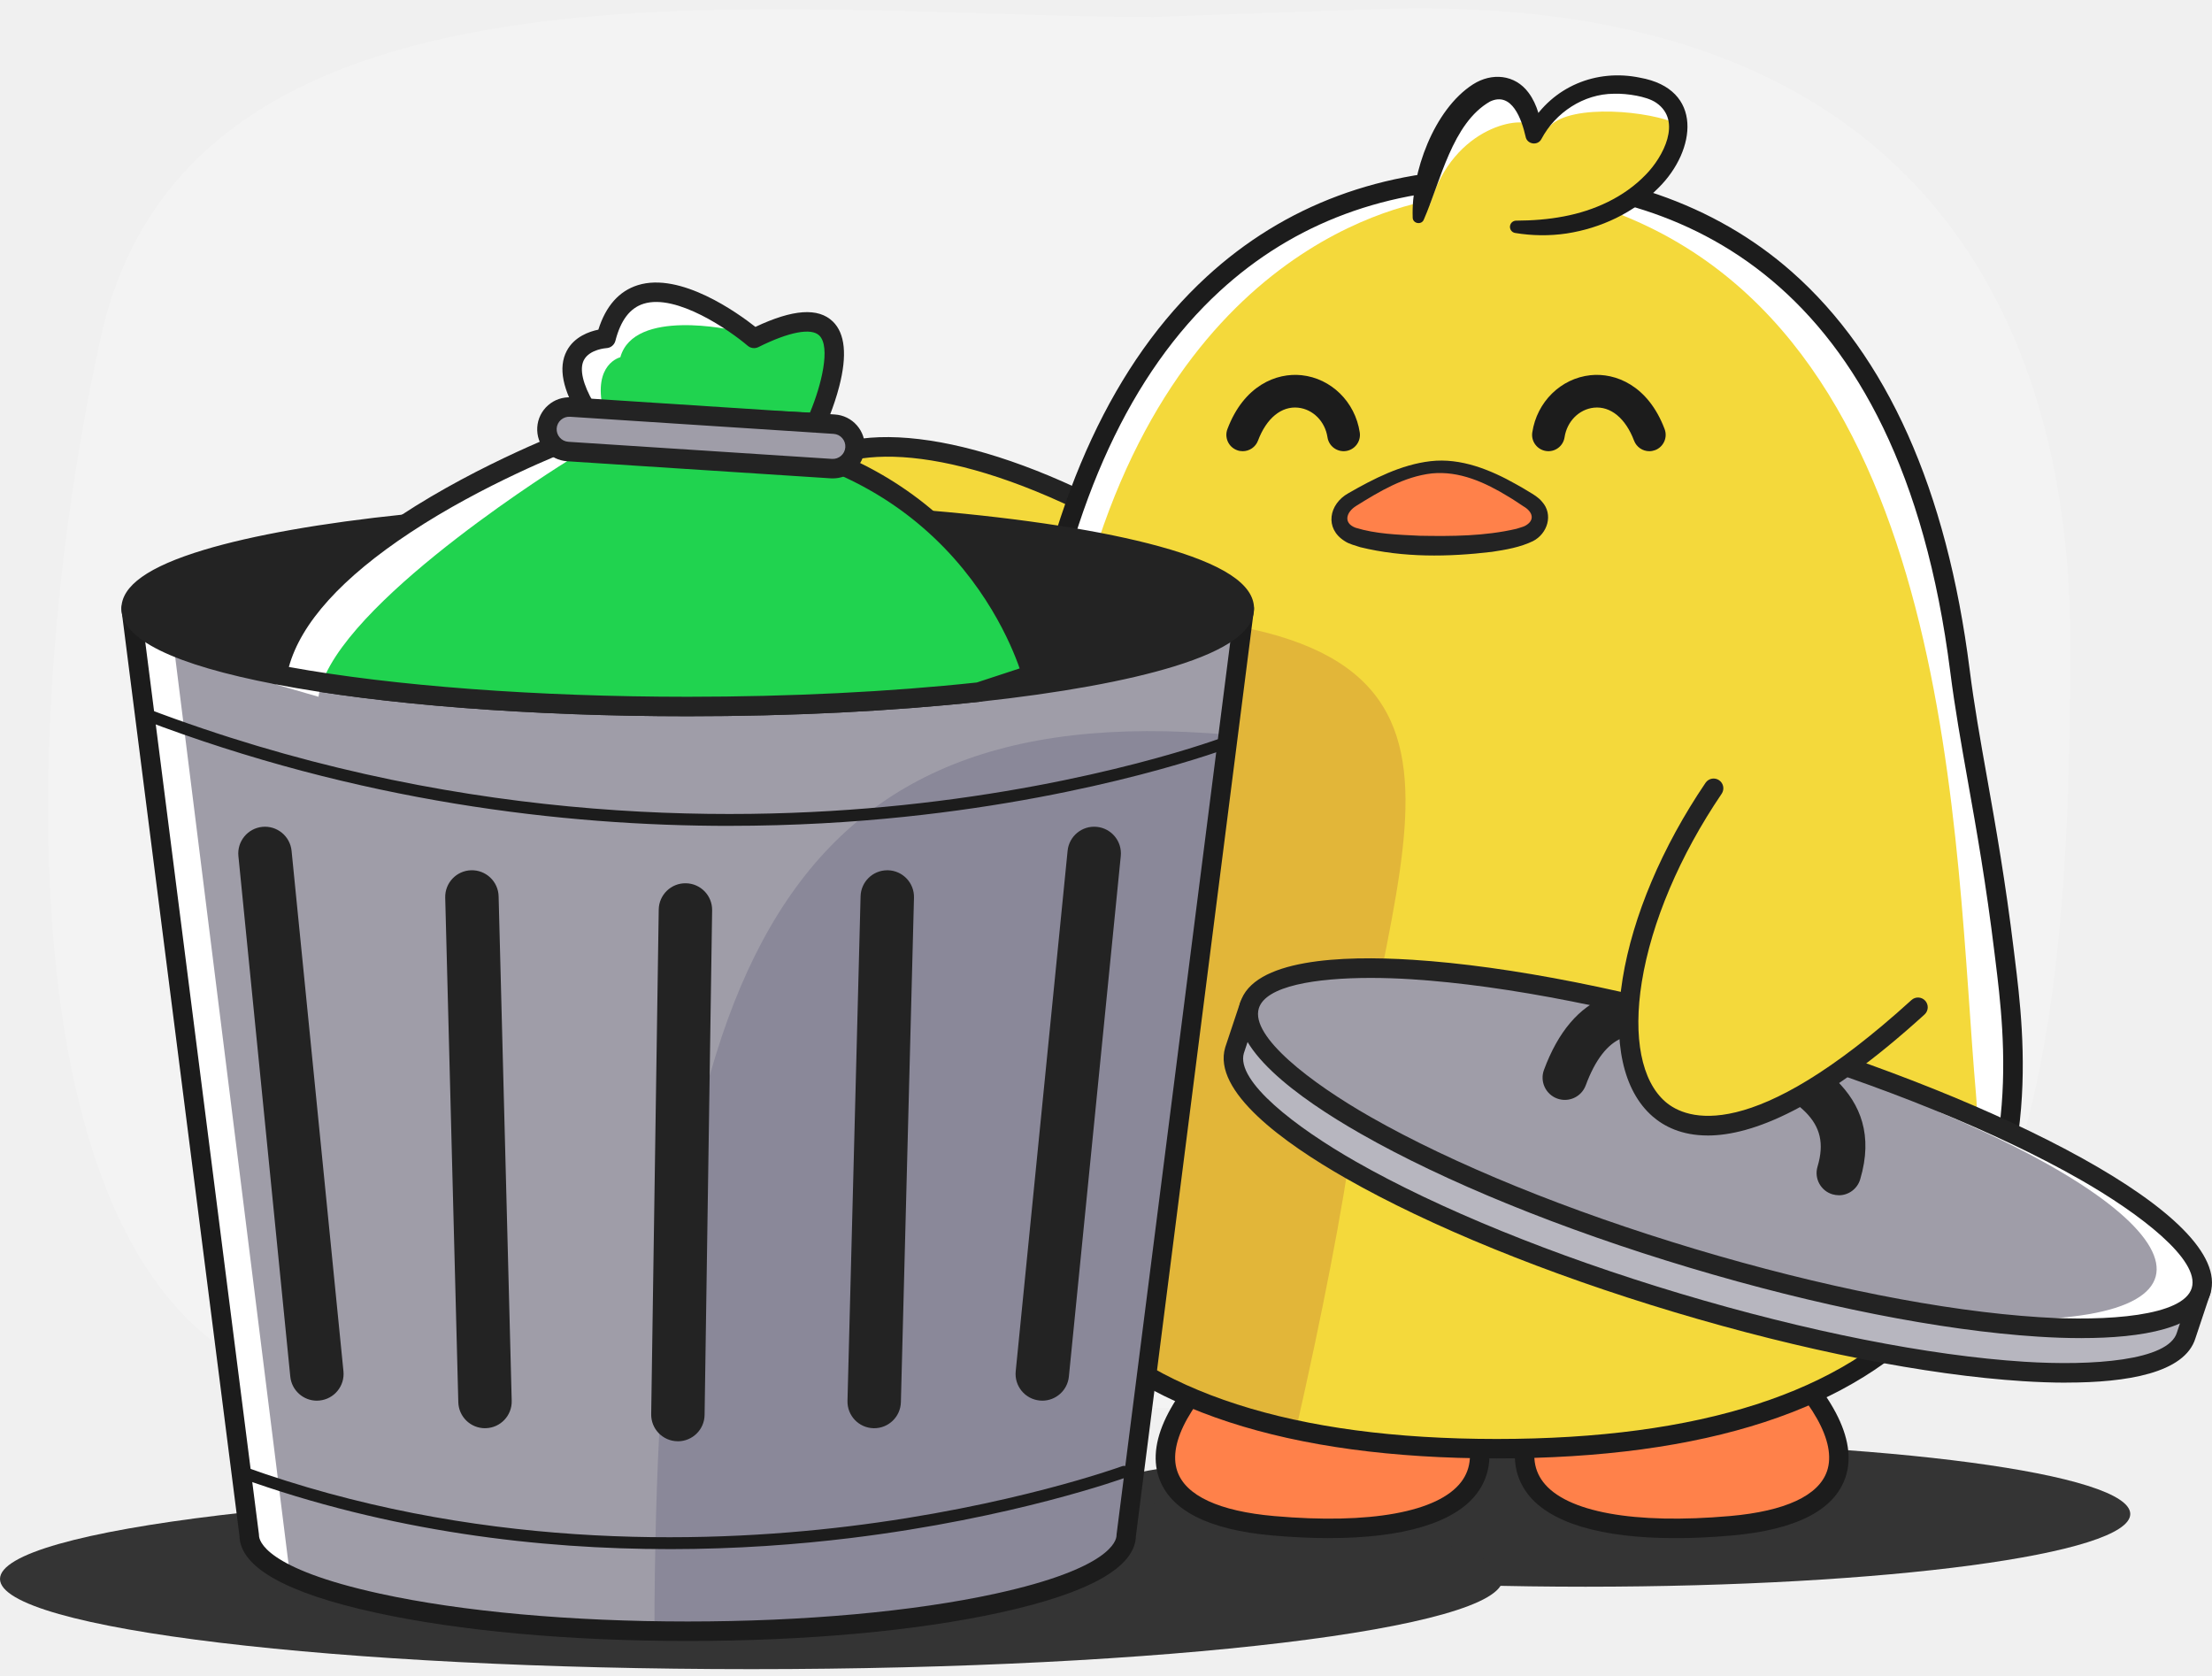
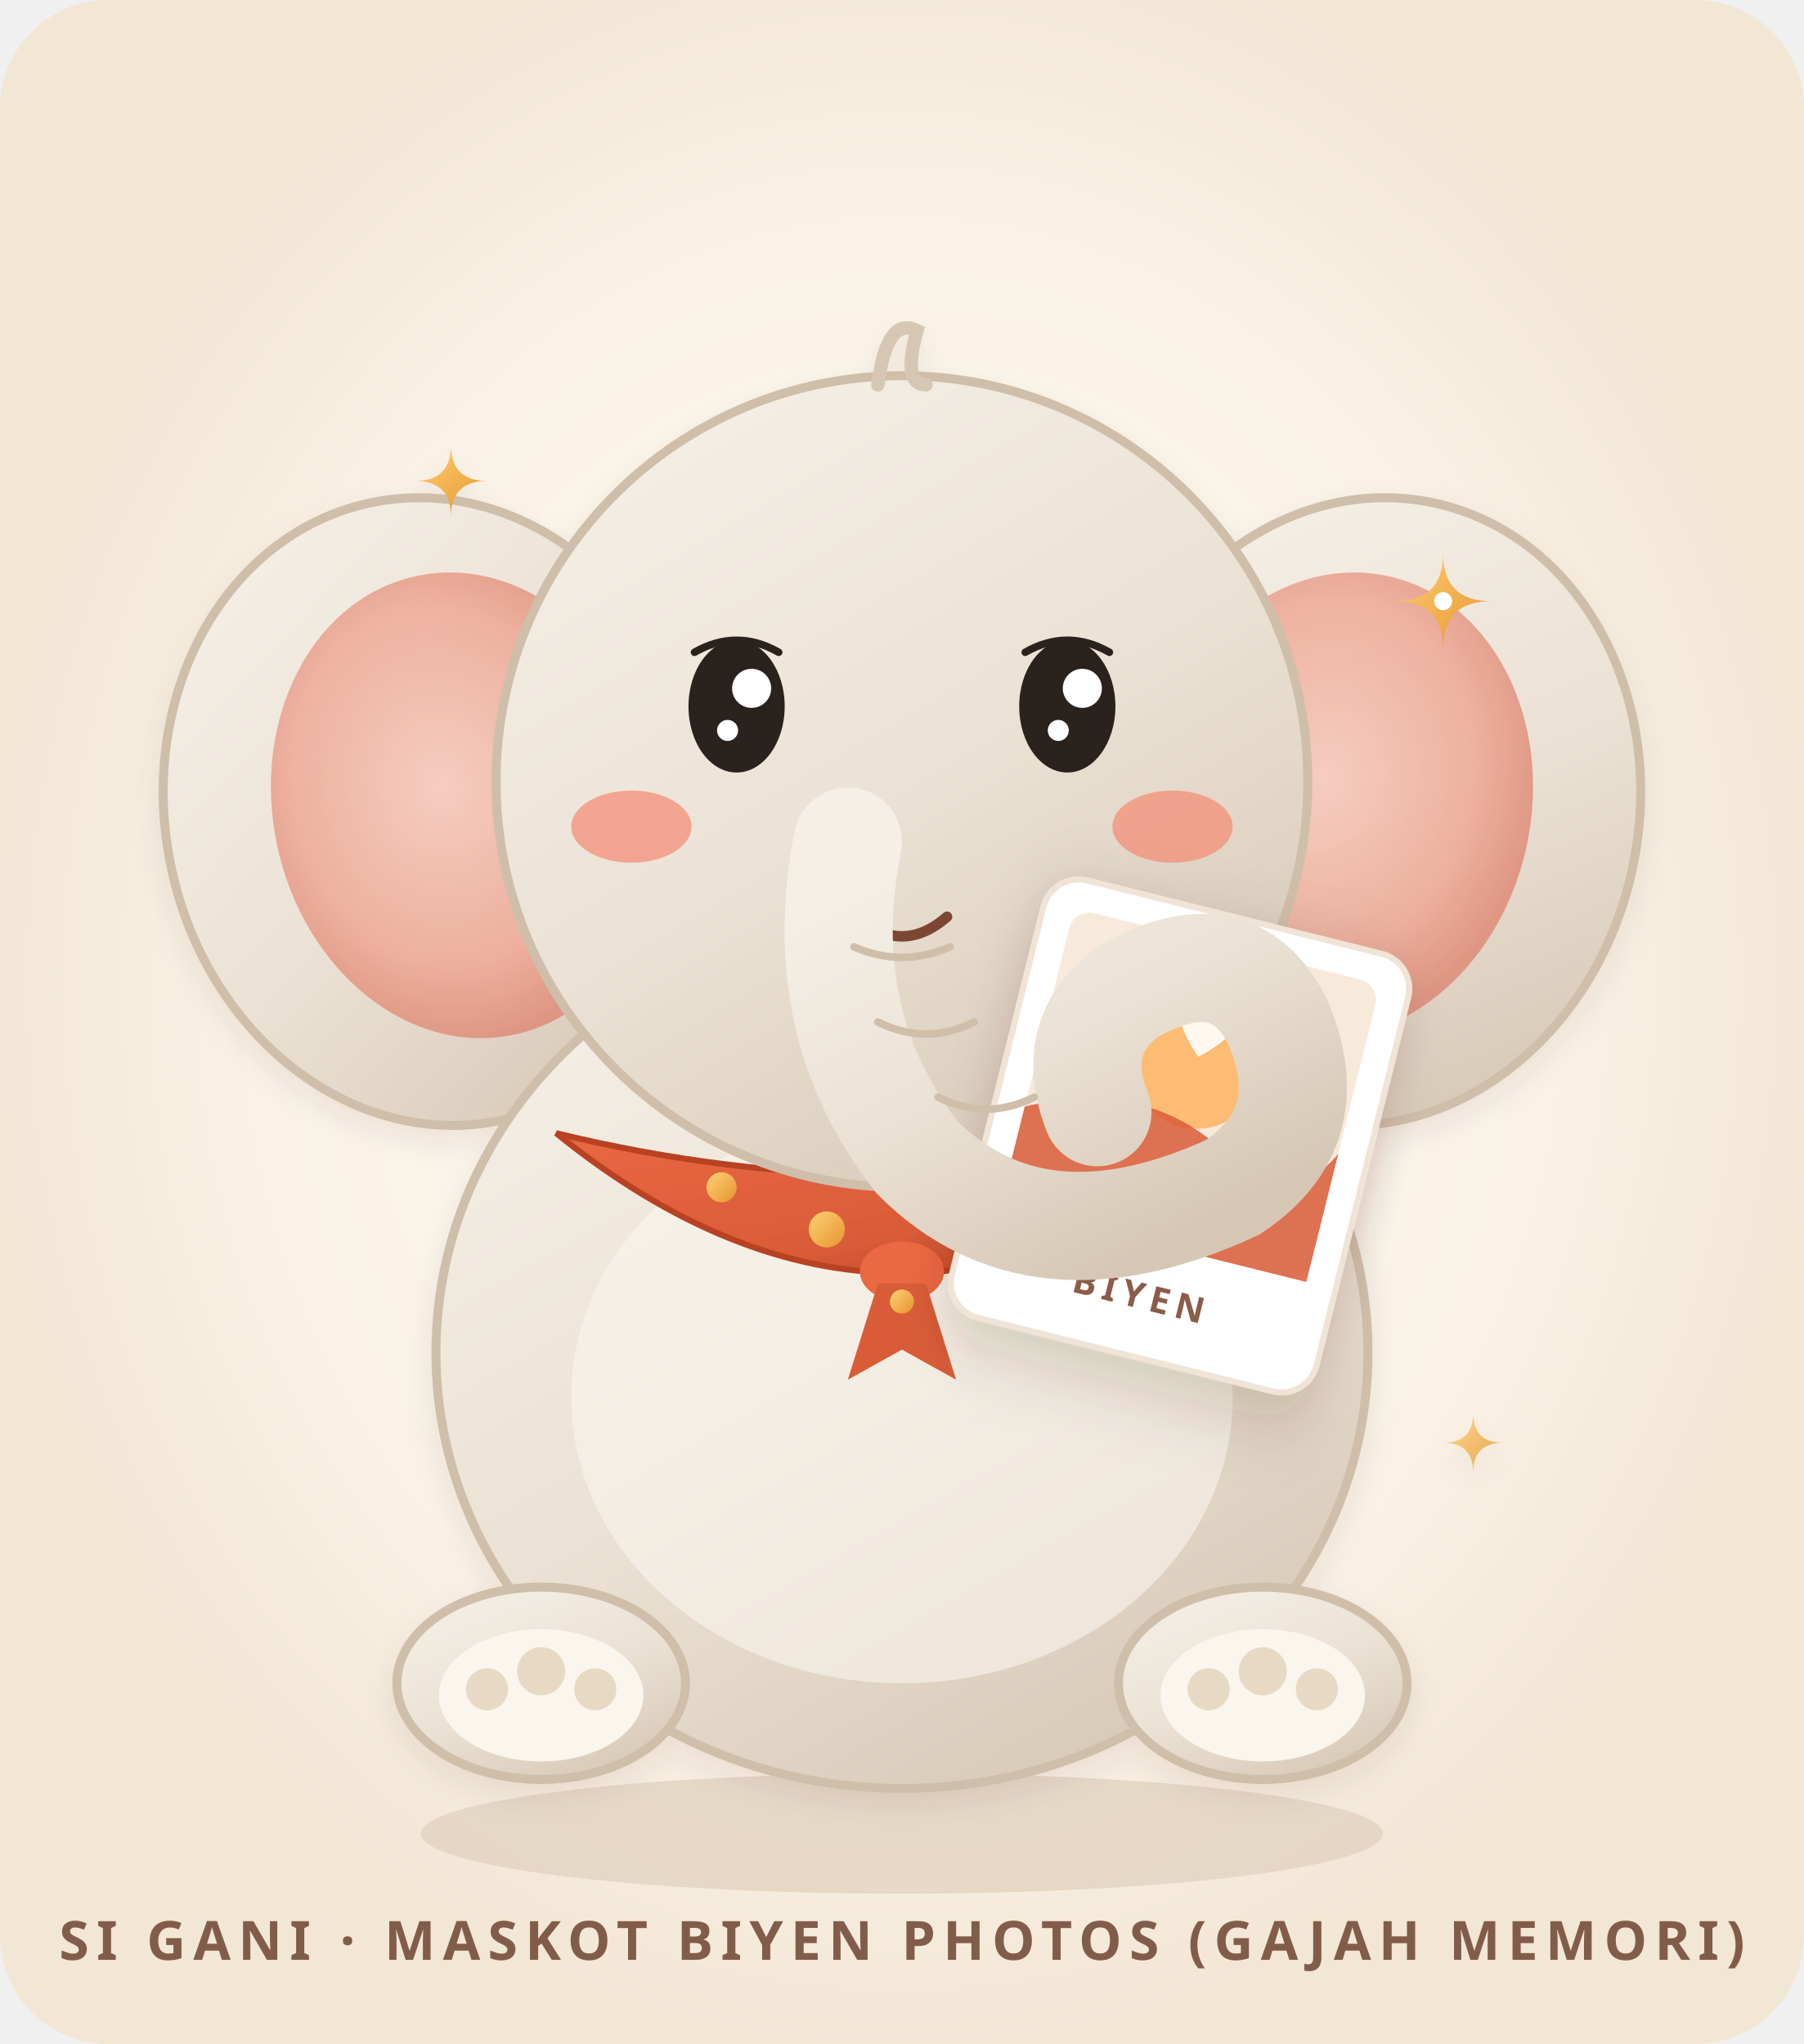
- <svg xmlns="http://www.w3.org/2000/svg" width="198" height="150" viewBox="0 0 198 150" fill="none">
-   <path opacity="0.2" d="M103.208 1.519C70.059 1.519 17.083 -6.285 9.022 30.196C0.958 66.68 0.325 122.498 30.894 124.356C61.463 126.213 136.678 126.856 160.318 124.356C183.957 121.855 185.312 83.246 185.312 57.388C185.312 31.53 174.179 -0.973 123.125 0.817C107.034 1.383 103.21 1.519 103.21 1.519H103.208Z" fill="white" />
-   <path d="M141.928 142.014C168.856 142.014 190.684 139.1 190.684 135.504C190.684 131.909 168.856 128.995 141.928 128.995C115.001 128.995 93.172 131.909 93.172 135.504C93.172 139.1 115.001 142.014 141.928 142.014Z" fill="#343434" />
-   <path d="M67.254 149.392C104.397 149.392 134.508 145.779 134.508 141.321C134.508 136.864 104.397 133.251 67.254 133.251C30.11 133.251 0 136.864 0 141.321C0 145.779 30.11 149.392 67.254 149.392Z" fill="#343434" />
-   <path d="M111.039 120.086C101.394 128.801 101.925 135.497 113.988 136.559C126.051 137.622 134.713 135.151 131.923 127.605C129.159 120.086 111.039 120.086 111.039 120.086Z" fill="#FF814A" />
-   <path d="M118.989 137.665C117.408 137.665 115.71 137.585 113.909 137.428C108.141 136.921 104.71 135.165 103.722 132.21C102.595 128.852 104.923 124.436 110.452 119.438C110.612 119.294 110.822 119.212 111.037 119.212C111.802 119.212 129.801 119.305 132.739 127.303C133.675 129.829 133.483 131.982 132.173 133.698C130.186 136.299 125.584 137.662 118.989 137.662V137.665ZM111.369 120.963C106.642 125.299 104.514 129.088 105.375 131.657C106.113 133.86 109.118 135.258 114.063 135.691C122.635 136.445 128.733 135.335 130.789 132.643C131.727 131.416 131.828 129.869 131.105 127.908C128.778 121.574 113.803 121.011 111.372 120.963H111.369Z" fill="#1C1C1C" />
-   <path d="M157.878 120.086C167.523 128.801 166.992 135.497 154.929 136.559C142.866 137.622 134.204 135.151 136.994 127.605C139.757 120.086 157.878 120.086 157.878 120.086Z" fill="#FF814A" />
-   <path d="M149.927 137.665C143.332 137.665 138.73 136.302 136.743 133.701C135.433 131.984 135.241 129.832 136.177 127.303C139.115 119.305 157.114 119.215 157.879 119.215C158.094 119.215 158.304 119.295 158.464 119.441C163.993 124.436 166.321 128.852 165.194 132.213C164.203 135.168 160.775 136.921 155.007 137.431C153.205 137.591 151.508 137.668 149.927 137.668V137.665ZM157.547 120.963C155.116 121.011 140.141 121.574 137.813 127.906C137.088 129.867 137.192 131.416 138.13 132.641C140.186 135.332 146.281 136.446 154.855 135.688C159.8 135.253 162.803 133.858 163.544 131.655C164.405 129.088 162.277 125.297 157.55 120.961L157.547 120.963Z" fill="#1C1C1C" />
-   <path d="M100.616 46.805C80.29 35.603 65.318 38.709 71.74 52.832L100.616 46.805Z" fill="#F4D93B" />
-   <path d="M71.743 53.703C71.411 53.703 71.095 53.514 70.948 53.193C68.023 46.763 69.66 43.33 71.546 41.584C76.398 37.091 87.975 38.842 101.039 46.043C101.462 46.274 101.616 46.805 101.382 47.228C101.148 47.65 100.619 47.802 100.197 47.571C86.102 39.801 76.247 39.61 72.731 42.865C70.077 45.323 71.161 49.446 72.537 52.473C72.737 52.911 72.543 53.429 72.104 53.629C71.987 53.682 71.865 53.708 71.743 53.708V53.703Z" fill="#232323" />
-   <path d="M174.283 115.362C168.265 123.375 156.484 129.659 133.976 129.659C131.848 129.659 129.815 129.604 127.876 129.495C123.46 129.247 119.517 128.729 116.001 127.985C101.956 125.015 94.7 118.444 91.084 111.161C86.291 101.506 87.893 90.601 88.552 85.186C89.615 76.455 90.725 70.288 91.746 64.475C92.006 62.981 92.261 61.515 92.508 60.032C93.13 56.304 93.903 52.864 94.812 49.688C101.154 27.492 114.091 18.349 127.926 16.393C129.93 16.109 131.952 15.976 133.976 15.976C138.254 15.976 142.59 16.502 146.775 17.77C160.206 21.837 172.086 33.547 175.444 60.032C176.372 67.339 178.069 74.215 179.403 85.186C180.161 91.406 182.161 104.867 174.283 115.362Z" fill="#F4D93B" />
-   <path d="M129.171 17.769C129.171 17.769 107.25 19.526 97.889 49.717L95.294 51.195L94.805 49.688C101.147 27.491 114.084 18.349 127.919 16.393L129.171 17.769Z" fill="white" />
-   <path d="M174.284 115.362C175.424 110.515 177.432 104.298 176.872 97.908C174.932 75.855 175.277 30.154 144.047 18.819L146.776 17.77C160.207 21.837 172.086 33.547 175.445 60.032C176.372 67.339 178.07 74.215 179.404 85.186C180.161 91.406 182.162 104.867 174.284 115.362Z" fill="white" />
-   <path d="M121.074 101.628C120.253 107.898 118.297 117.926 116.001 127.986C101.956 125.015 94.7 118.444 91.084 111.161C86.291 101.506 87.893 90.601 88.552 85.186C89.615 76.455 90.725 70.288 91.746 64.475L94.368 54.973C137.813 54.333 124.794 73.198 121.074 101.628Z" fill="#E2B639" />
-   <path d="M133.974 130.53C115.279 130.53 101.954 126.178 94.366 117.596C84.976 106.973 86.745 92.649 87.596 85.768L87.681 85.079C88.685 76.822 89.713 70.973 90.707 65.317C91.034 63.454 91.342 61.695 91.645 59.888C94.267 44.156 99.767 32.343 107.996 24.778C114.979 18.356 123.72 15.102 133.974 15.102C144.227 15.102 153.445 18.205 160.382 24.321C168.906 31.838 174.265 43.816 176.306 59.923C176.707 63.095 177.267 66.252 177.863 69.594C178.636 73.949 179.513 78.883 180.264 85.079L180.349 85.768C181.2 92.652 182.972 106.973 173.579 117.596C165.994 126.178 152.666 130.53 133.971 130.53H133.974ZM133.974 16.847C124.172 16.847 115.829 19.948 109.176 26.064C101.242 33.361 95.923 44.836 93.364 60.178C93.061 61.993 92.753 63.754 92.423 65.62C91.432 71.252 90.409 77.079 89.41 85.292L89.325 85.986C88.507 92.615 86.801 106.41 95.67 116.446C102.911 124.637 115.797 128.79 133.971 128.79C152.145 128.79 165.032 124.637 172.272 116.446C181.141 106.41 179.438 92.615 178.617 85.986L178.532 85.295C177.785 79.144 176.914 74.234 176.143 69.903C175.546 66.539 174.982 63.361 174.573 60.146C170.035 24.361 149.988 16.85 133.971 16.85L133.974 16.847Z" fill="#1C1C1C" />
-   <path d="M135.676 20.304L126.961 19.563C127.338 17.414 127.864 15.556 128.483 13.994C131.411 6.592 136.401 5.829 137.307 12.121C137.307 12.121 140.036 6.161 147.21 7.88C149.187 8.356 150.143 9.602 150.228 11.132C150.454 15.131 144.726 21.078 135.676 20.304Z" fill="#F4D93B" />
-   <path d="M150.229 11.132C147.761 9.918 140.659 9.259 138.754 11.271C136.508 13.641 137.282 12.086 136.928 11.244C136.575 10.399 130.108 11.024 127.969 18.391L128.484 13.994C131.412 6.592 136.402 5.829 137.308 12.121C137.308 12.121 140.037 6.161 147.211 7.88C149.188 8.356 150.144 9.602 150.229 11.132Z" fill="white" />
-   <path d="M126.453 19.475C126.299 15.466 128.345 9.798 131.853 7.548C133.524 6.482 135.604 6.65 136.824 8.297C137.621 9.362 137.95 10.768 138.043 12.011L136.619 11.807C136.725 11.581 136.816 11.422 136.922 11.241C138.968 7.76 142.871 6.137 146.796 6.953C152.516 7.973 151.823 13.452 148.488 16.778C146.277 19.029 143.31 20.424 140.225 20.897C138.692 21.125 137.129 21.101 135.623 20.851C135.32 20.801 135.115 20.517 135.166 20.214C135.211 19.943 135.445 19.751 135.71 19.749C137.156 19.743 138.58 19.637 139.967 19.371C142.704 18.859 145.371 17.652 147.308 15.641C148.873 14.055 150.592 10.819 148.26 9.203C147.771 8.866 147.075 8.68 146.487 8.565C145.812 8.438 145.13 8.371 144.457 8.39C141.747 8.406 139.242 10.066 137.982 12.429C137.663 13.077 136.678 12.925 136.558 12.224C136.21 10.694 135.341 8.161 133.375 9.086C129.985 11.023 128.956 16.215 127.45 19.648C127.253 20.161 126.461 20.025 126.451 19.472L126.453 19.475Z" fill="#1C1C1C" />
-   <path d="M121.04 44.714C127.356 40.891 130.499 40.652 136.932 44.863C138.415 45.841 137.939 47.323 136.634 47.857C133.52 49.104 124.715 49.191 121.216 48.006C119.614 47.443 119.319 45.782 121.038 44.714H121.04Z" fill="#FF814A" />
-   <path d="M120.694 44.145C122.944 42.852 125.41 41.581 128.054 41.276C130.761 40.962 133.434 42.054 135.708 43.34C136.096 43.545 136.466 43.776 136.838 43.999C137.263 44.255 137.698 44.499 138.031 44.905C139.064 46.048 138.522 47.764 137.22 48.431C136.078 48.984 134.784 49.205 133.546 49.391C129.626 49.858 125.622 49.917 121.764 48.976C121.345 48.835 120.744 48.692 120.367 48.429C118.541 47.294 118.956 45.11 120.694 44.145ZM121.39 45.283C120.51 45.827 120.205 46.805 121.334 47.233C123.162 47.796 125.115 47.857 127.068 47.95C129.967 48.004 132.908 47.99 135.738 47.329C135.868 47.281 136.378 47.145 136.495 47.074C137.446 46.571 137.202 45.798 136.365 45.317C135.929 45.033 135.491 44.725 135.044 44.464C132.937 43.173 130.636 42.129 128.16 42.371C125.67 42.658 123.502 43.968 121.387 45.283H121.39Z" fill="#232323" />
-   <path d="M111.373 54.465L109.935 65.758L100.806 137.407C100.806 142.152 83.232 146 61.553 146C60.552 146 59.561 145.992 58.578 145.976C44.097 145.737 31.811 143.781 25.96 141.036C23.611 139.934 22.301 138.703 22.301 137.407L11.734 54.465H111.373Z" fill="#9F9DA8" />
-   <path d="M109.936 65.758L100.806 137.408C100.806 142.153 83.233 146 61.554 146C60.552 146 59.561 145.992 58.578 145.976C58.703 88.425 69.017 62.179 109.936 65.758Z" fill="#8A8899" />
-   <path d="M25.96 141.036C23.611 139.934 22.301 138.703 22.301 137.407L11.734 54.465H12.577L15.513 57.455L25.96 141.036Z" fill="white" />
-   <path d="M61.56 146.871C51.014 146.871 41.09 145.97 33.618 144.334C25.591 142.577 21.494 140.266 21.436 137.468L10.874 54.574C10.842 54.324 10.919 54.075 11.084 53.889C11.249 53.703 11.488 53.594 11.738 53.594H111.376C111.626 53.594 111.865 53.703 112.03 53.889C112.194 54.075 112.271 54.327 112.24 54.574L101.678 137.468C101.619 140.268 97.522 142.577 89.496 144.334C82.021 145.97 72.1 146.871 61.554 146.871H61.56ZM12.732 55.337L23.174 137.298C23.179 137.335 23.182 137.372 23.182 137.407C23.182 137.885 23.702 140.377 33.993 142.63C41.348 144.241 51.139 145.125 61.562 145.125C71.986 145.125 81.777 144.238 89.131 142.63C99.422 140.377 99.943 137.885 99.943 137.407C99.943 137.37 99.943 137.332 99.951 137.298L110.393 55.337H12.734H12.732Z" fill="#1C1C1C" />
-   <path d="M111.373 54.465C111.373 57.627 101.868 60.399 87.614 61.94C80.033 62.761 71.108 63.234 61.553 63.234C47.017 63.234 33.936 62.139 24.828 60.391C16.698 58.828 11.734 56.751 11.734 54.465C11.734 51.245 21.592 48.431 36.283 46.906C43.69 46.138 52.328 45.697 61.553 45.697C69.301 45.697 76.637 46.008 83.176 46.563C99.86 47.98 111.373 50.985 111.373 54.465Z" fill="#232323" />
-   <path d="M61.558 64.106C47.579 64.106 34.132 63.064 24.668 61.247C15.509 59.488 10.867 57.205 10.867 54.466C10.867 52.431 13.282 50.714 18.251 49.216C22.598 47.906 28.802 46.806 36.197 46.04C43.857 45.246 52.625 44.826 61.558 44.826C69.162 44.826 76.461 45.118 83.255 45.695C91.627 46.407 98.722 47.515 103.767 48.899C109.475 50.467 112.251 52.287 112.251 54.466C112.251 56.469 109.913 58.162 105.101 59.644C100.903 60.938 94.89 62.03 87.713 62.806C79.867 63.657 70.823 64.106 61.56 64.106H61.558ZM61.558 46.569C52.686 46.569 43.979 46.986 36.377 47.773C17.579 49.726 12.61 53.005 12.61 54.466C12.61 55.707 15.854 57.779 24.997 59.535C34.358 61.332 47.683 62.362 61.558 62.362C70.759 62.362 79.737 61.916 87.525 61.074C105.704 59.108 110.505 55.893 110.505 54.466C110.505 52.574 103.209 49.139 83.106 47.433C76.363 46.859 69.112 46.569 61.558 46.569Z" fill="#232323" />
-   <path d="M65.278 73.917C50.455 73.917 32.102 71.768 12.757 64.397C12.483 64.294 12.345 63.986 12.448 63.712C12.552 63.438 12.86 63.3 13.134 63.404C39.85 73.583 64.67 73.729 80.784 72.058C98.257 70.245 109.555 65.968 109.666 65.925C109.94 65.819 110.248 65.957 110.352 66.231C110.458 66.504 110.32 66.812 110.046 66.916C109.932 66.959 98.533 71.279 80.93 73.11C76.358 73.585 71.084 73.915 65.273 73.915L65.278 73.917Z" fill="#1C1C1C" />
-   <path d="M59.904 138.648C48.417 138.648 34.952 137.13 21.398 132.231C21.122 132.13 20.978 131.827 21.079 131.551C21.18 131.274 21.483 131.131 21.759 131.232C42.232 138.632 62.523 138.241 75.941 136.61C90.496 134.84 100.33 131.269 100.428 131.232C100.705 131.131 101.01 131.272 101.111 131.548C101.212 131.824 101.071 132.13 100.795 132.231C100.697 132.268 90.77 135.874 76.101 137.662C71.435 138.23 65.943 138.65 59.904 138.65V138.648Z" fill="#1C1C1C" />
-   <path d="M28.363 125.363C27.148 125.363 26.109 124.443 25.984 123.208L21.34 76.622C21.21 75.307 22.169 74.135 23.482 74.005C24.794 73.875 25.966 74.834 26.099 76.147L30.743 122.732C30.873 124.047 29.914 125.219 28.602 125.349C28.522 125.357 28.442 125.363 28.363 125.363Z" fill="#232323" />
-   <path d="M43.413 127.828C42.121 127.828 41.056 126.797 41.024 125.498L39.852 80.342C39.818 79.021 40.859 77.924 42.18 77.889C43.495 77.855 44.598 78.897 44.632 80.217L45.804 125.373C45.839 126.694 44.797 127.791 43.477 127.826C43.455 127.826 43.434 127.826 43.413 127.826V127.828Z" fill="#232323" />
-   <path d="M60.681 128.995C60.681 128.995 60.657 128.995 60.644 128.995C59.323 128.976 58.268 127.89 58.289 126.569L58.964 81.408C58.983 80.087 60.075 79.03 61.39 79.054C62.711 79.072 63.766 80.159 63.744 81.48L63.069 126.641C63.051 127.948 61.983 128.998 60.678 128.998L60.681 128.995Z" fill="#232323" />
-   <path d="M93.299 125.362C93.219 125.362 93.14 125.36 93.06 125.349C91.745 125.219 90.786 124.047 90.918 122.732L95.563 76.147C95.693 74.831 96.868 73.872 98.18 74.005C99.495 74.135 100.455 75.307 100.322 76.622L95.677 123.208C95.555 124.441 94.513 125.362 93.299 125.362Z" fill="#232323" />
-   <path d="M78.251 127.828C78.23 127.828 78.209 127.828 78.188 127.828C76.867 127.794 75.826 126.696 75.86 125.376L77.032 80.22C77.067 78.921 78.129 77.89 79.421 77.89C79.442 77.89 79.463 77.89 79.484 77.89C80.805 77.924 81.847 79.022 81.812 80.342L80.64 125.498C80.606 126.797 79.543 127.828 78.251 127.828Z" fill="#232323" />
-   <path d="M92.354 60.382L87.612 61.939C80.031 62.761 71.106 63.233 61.551 63.233C49.034 63.233 37.598 62.423 28.846 61.079C27.435 60.863 26.091 60.632 24.826 60.39L24.797 60.382C24.797 60.382 24.799 60.372 24.799 60.367C25.759 55.151 30.815 50.512 36.281 46.906C40.962 43.819 45.941 41.496 48.899 40.232C50.538 39.53 51.558 39.153 51.558 39.153L74.571 41.313C78.041 42.727 80.873 44.573 83.174 46.563C90.38 52.783 92.354 60.382 92.354 60.382Z" fill="#20D34F" />
-   <path d="M50.759 41.282C50.759 41.282 31.785 53.02 28.841 61.079C28.682 61.52 28.567 61.948 28.509 62.362L24.656 61.246L24.821 60.391L24.794 60.367C25.754 55.151 30.81 50.512 36.275 46.906C40.957 43.819 45.936 41.497 48.894 40.232L50.759 41.282Z" fill="white" />
-   <path d="M61.557 64.105C47.578 64.105 34.131 63.063 24.667 61.246C24.646 61.241 24.625 61.238 24.603 61.233L24.574 61.225C24.136 61.108 23.862 60.672 23.944 60.226C24.8 55.531 28.791 50.804 35.805 46.178C43.083 41.379 51.181 38.364 51.261 38.334C51.383 38.289 51.514 38.273 51.644 38.284L74.656 40.444C74.741 40.452 74.824 40.473 74.903 40.505C78.169 41.836 81.145 43.651 83.749 45.904C91.076 52.228 93.12 59.843 93.202 60.164C93.319 60.611 93.067 61.068 92.631 61.211L87.888 62.768C87.83 62.787 87.771 62.8 87.71 62.806C79.864 63.656 70.819 64.105 61.557 64.105ZM25.855 59.694C35.162 61.392 48.102 62.362 61.56 62.362C70.726 62.362 79.67 61.921 87.434 61.084L91.27 59.824C90.558 57.77 88.191 52.039 82.611 47.225C80.183 45.123 77.409 43.425 74.367 42.171L51.684 40.043C50.456 40.513 43.272 43.348 36.767 47.637C30.605 51.702 26.939 55.754 25.855 59.697V59.694Z" fill="#232323" />
-   <path d="M73.066 37.825L52.655 36.929C52.201 36.201 51.868 35.553 51.64 34.976C49.87 30.494 54.249 30.287 54.249 30.287C55.676 24.739 60.118 25.809 63.469 27.576C65.735 28.772 67.502 30.287 67.502 30.287C79.225 24.441 73.066 37.825 73.066 37.825Z" fill="#20D34F" />
-   <path d="M65.789 29.59C65.523 29.532 56.755 27.563 55.527 31.976C55.527 31.976 53.053 32.545 53.983 36.621L51.64 34.976C49.87 30.494 54.249 30.287 54.249 30.287C55.676 24.739 60.118 25.809 63.469 27.576L65.789 29.59Z" fill="white" />
-   <path d="M73.06 38.696C73.06 38.696 73.033 38.696 73.023 38.696L52.611 37.801C52.325 37.787 52.062 37.636 51.91 37.391C50.353 34.899 49.955 32.888 50.725 31.416C51.397 30.13 52.755 29.67 53.56 29.505C54.227 27.39 55.409 26.054 57.083 25.525C60.925 24.314 66.075 28.041 67.618 29.258C70.977 27.672 73.246 27.515 74.548 28.775C75.648 29.843 75.842 31.796 75.122 34.583C74.63 36.491 73.884 38.119 73.852 38.188C73.708 38.499 73.4 38.696 73.06 38.696ZM53.154 36.079L72.502 36.926C73.525 34.49 74.375 31.036 73.334 30.026C72.608 29.322 70.623 29.702 67.887 31.065C67.573 31.222 67.196 31.174 66.93 30.948C65.336 29.585 60.553 26.256 57.604 27.188C56.385 27.574 55.561 28.658 55.085 30.504C54.989 30.874 54.665 31.139 54.283 31.158C54.272 31.158 52.768 31.256 52.263 32.231C51.849 33.031 52.165 34.389 53.151 36.079H53.154Z" fill="#232323" />
-   <path d="M74.68 37.962L51.082 36.432C49.984 36.361 49.036 37.193 48.965 38.291C48.894 39.39 49.726 40.338 50.824 40.409L74.422 41.939C75.521 42.01 76.469 41.178 76.54 40.079C76.611 38.981 75.778 38.033 74.68 37.962Z" fill="#9F9DA8" />
-   <path d="M74.55 42.817C74.487 42.817 74.425 42.817 74.362 42.812L50.765 41.282C50.002 41.231 49.303 40.888 48.798 40.314C48.294 39.74 48.044 39.002 48.092 38.239C48.142 37.477 48.485 36.778 49.059 36.273C49.636 35.768 50.371 35.519 51.134 35.566L74.731 37.097C75.494 37.147 76.192 37.49 76.697 38.064C77.202 38.638 77.452 39.377 77.404 40.139C77.353 40.902 77.011 41.6 76.437 42.105C75.911 42.568 75.246 42.817 74.55 42.817ZM74.473 41.072C74.773 41.09 75.061 40.992 75.286 40.795C75.512 40.599 75.645 40.325 75.666 40.025C75.685 39.725 75.587 39.438 75.39 39.212C75.193 38.986 74.92 38.853 74.619 38.832L51.022 37.301C50.722 37.283 50.435 37.381 50.209 37.578C49.983 37.774 49.851 38.048 49.829 38.348C49.811 38.648 49.909 38.935 50.106 39.161C50.302 39.387 50.576 39.52 50.876 39.541L74.473 41.072Z" fill="#232323" />
-   <path d="M111.235 40.383C111.062 40.383 110.889 40.354 110.719 40.288C109.964 40.003 109.582 39.158 109.869 38.404C111.349 34.487 114.266 33.345 116.506 33.581C119.158 33.863 121.299 35.967 121.714 38.701C121.836 39.498 121.286 40.245 120.489 40.365C119.692 40.484 118.945 39.937 118.826 39.14C118.61 37.718 117.532 36.629 116.201 36.488C114.705 36.329 113.36 37.431 112.606 39.437C112.385 40.022 111.83 40.383 111.237 40.383H111.235Z" fill="#1C1C1C" />
-   <path d="M147.634 40.383C147.044 40.383 146.489 40.022 146.266 39.437C145.509 37.434 144.164 36.331 142.671 36.488C141.34 36.629 140.261 37.718 140.046 39.14C139.924 39.937 139.18 40.487 138.383 40.365C137.585 40.242 137.035 39.498 137.158 38.701C137.572 35.967 139.714 33.863 142.365 33.581C144.603 33.345 147.523 34.487 149.003 38.404C149.287 39.158 148.907 40.003 148.152 40.288C147.982 40.351 147.807 40.383 147.637 40.383H147.634Z" fill="#1C1C1C" />
-   <path d="M193.199 114.384C187.58 108.953 173.386 102.09 156.054 96.898C138.723 91.706 123.094 89.634 115.415 91.079L111.839 90.008L110.51 93.994C108.879 99.438 126.625 109.561 150.148 116.61C173.67 123.657 194.06 124.959 195.692 119.515L197.02 115.529L193.197 114.384H193.199Z" fill="#B7B6BF" />
-   <path d="M184.999 123.75C183.675 123.75 182.344 123.699 181.072 123.617C172.404 123.064 161.333 120.872 149.897 117.445C138.458 114.017 128.006 109.761 120.462 105.456C114.891 102.278 108.498 97.666 109.672 93.741C109.672 93.733 109.677 93.725 109.68 93.715L111.009 89.729C111.157 89.283 111.633 89.033 112.085 89.169L115.459 90.181C123.571 88.746 139.55 91.042 156.3 96.061C173.047 101.077 187.658 107.948 193.645 113.605L197.266 114.689C197.492 114.756 197.681 114.913 197.79 115.122C197.898 115.332 197.917 115.577 197.843 115.8L196.517 119.775C195.563 122.908 190.326 123.744 184.993 123.744L184.999 123.75ZM111.341 94.257C110.605 96.778 116.014 100.913 121.328 103.944C128.76 108.185 139.083 112.386 150.399 115.776C161.715 119.166 172.646 121.332 181.186 121.877C187.3 122.267 194.102 121.786 194.859 119.265C194.859 119.257 194.864 119.249 194.867 119.238L195.911 116.106L192.951 115.218C192.818 115.178 192.696 115.106 192.595 115.011C186.893 109.503 172.455 102.722 155.806 97.732C139.157 92.745 123.369 90.468 115.579 91.935C115.443 91.961 115.302 91.953 115.167 91.913L112.401 91.084L111.343 94.254L111.341 94.257Z" fill="#232323" />
-   <path d="M197.02 115.529C195.981 119.004 187.295 119.73 175.033 117.968C168.085 116.972 159.984 115.173 151.476 112.625C127.956 105.578 110.207 95.452 111.838 90.008C113.47 84.564 133.86 85.866 157.382 92.912C164.179 94.95 170.492 97.243 175.997 99.605C189.543 105.422 198.181 111.66 197.02 115.529Z" fill="#9F9DA8" />
-   <path d="M197.017 115.529C195.979 119.004 187.293 119.73 175.031 117.968C175.326 117.979 175.636 117.995 175.961 118.011C200.565 119.249 197.589 109.599 173.492 99.497L175.995 99.606C189.541 105.422 198.179 111.66 197.017 115.529Z" fill="white" />
-   <path d="M186.335 119.764C185.011 119.764 183.68 119.714 182.408 119.631C173.74 119.078 162.668 116.886 151.233 113.459C139.794 110.031 129.342 105.775 121.798 101.47C116.226 98.293 109.834 93.68 111.008 89.756C112.182 85.834 120.063 85.496 126.461 85.903C135.128 86.456 146.2 88.648 157.636 92.075C178.688 98.383 199.939 108.833 197.858 115.776C196.917 118.919 191.67 119.761 186.332 119.761L186.335 119.764ZM122.696 87.526C117.783 87.526 113.282 88.236 112.677 90.258C111.922 92.779 117.34 96.922 122.659 99.956C130.091 104.197 140.413 108.397 151.73 111.788C163.043 115.178 173.977 117.343 182.516 117.888C188.63 118.279 195.432 117.798 196.189 115.276C196.944 112.755 191.526 108.612 186.207 105.578C178.775 101.338 168.453 97.137 157.137 93.746C145.82 90.356 134.887 88.191 126.35 87.646C125.141 87.569 123.905 87.526 122.696 87.526Z" fill="#232323" />
-   <path d="M164.6 106.976C164.412 106.976 164.22 106.949 164.029 106.894C162.974 106.58 162.374 105.469 162.69 104.415C163.928 100.264 161.157 98.479 154.99 95.654C154.06 95.229 153.098 94.788 152.203 94.334C149.086 92.75 146.803 92.277 145.228 92.896C143.897 93.417 142.791 94.847 141.941 97.142C141.558 98.173 140.413 98.702 139.38 98.319C138.349 97.937 137.82 96.792 138.203 95.758C139.465 92.349 141.341 90.136 143.777 89.185C147.369 87.779 151.339 89.424 154.009 90.781C154.833 91.199 155.715 91.605 156.65 92.033C161.808 94.395 168.87 97.631 166.508 105.554C166.25 106.418 165.458 106.979 164.6 106.979V106.976Z" fill="#232323" />
-   <path d="M153.389 70.554C139.259 91.385 144.509 114.857 171.688 90.149L153.389 70.554Z" fill="#F4D93B" />
-   <path d="M152.855 101.628C150.517 101.628 148.944 100.804 147.929 99.922C145.285 97.629 144.331 93.253 145.243 87.601C146.144 82.024 148.779 75.796 152.667 70.062C152.938 69.664 153.48 69.56 153.878 69.831C154.277 70.102 154.38 70.644 154.109 71.043C150.36 76.569 147.823 82.548 146.962 87.88C146.162 92.841 146.93 96.749 149.069 98.607C150.918 100.212 156.766 102.534 171.098 89.507C171.454 89.182 172.007 89.209 172.328 89.565C172.653 89.921 172.626 90.474 172.27 90.798C162.957 99.263 156.811 101.63 152.852 101.63L152.855 101.628Z" fill="#232323" />
+ <svg xmlns="http://www.w3.org/2000/svg" viewBox="0 0 600 680" width="100%" height="100%">
+   <defs>
+     <radialGradient id="canvasGlow" cx="50%" cy="48%" r="52%">
+       <stop offset="0%" stop-color="#FFFBF5" />
+       <stop offset="70%" stop-color="#FAF2E6" />
+       <stop offset="100%" stop-color="#F2E6D5" />
+     </radialGradient>
+     <linearGradient id="elephantSkin" x1="20%" y1="0%" x2="80%" y2="100%">
+       <stop offset="0%" stop-color="#F5EFE6" />
+       <stop offset="50%" stop-color="#EBE2D5" />
+       <stop offset="100%" stop-color="#D6C7B5" />
+     </linearGradient>
+     <radialGradient id="earInner" cx="45%" cy="45%" r="55%">
+       <stop offset="0%" stop-color="#F7C9BC" />
+       <stop offset="70%" stop-color="#EEA896" />
+       <stop offset="100%" stop-color="#DE8C78" />
+     </radialGradient>
+     <linearGradient id="bandanaGrad" x1="0%" y1="0%" x2="100%" y2="100%">
+       <stop offset="0%" stop-color="#EA6842" />
+       <stop offset="60%" stop-color="#D95C38" />
+       <stop offset="100%" stop-color="#B84220" />
+     </linearGradient>
+     <linearGradient id="amberGlow" x1="0%" y1="0%" x2="100%" y2="100%">
+       <stop offset="0%" stop-color="#FFD175" />
+       <stop offset="100%" stop-color="#E59430" />
+     </linearGradient>
+     <filter id="charShadow" x="-15%" y="-15%" width="130%" height="130%">
+       <feDropShadow dx="0" dy="14" stdDeviation="16" flood-color="#5C3420" flood-opacity="0.14" />
+       <feDropShadow dx="0" dy="4" stdDeviation="5" flood-color="#3D1E0E" flood-opacity="0.08" />
+     </filter>
+     <filter id="photoShadow" x="-20%" y="-20%" width="140%" height="140%">
+       <feDropShadow dx="0" dy="8" stdDeviation="10" flood-color="#3A1F12" flood-opacity="0.18" />
+     </filter>
+   </defs>
+   <rect width="600" height="680" rx="36" fill="url(#canvasGlow)" />
+   <ellipse cx="300" cy="610" rx="160" ry="20" fill="#E2D1BF" opacity="0.75" />
+   <g filter="url(#charShadow)">
+     <g transform="translate(145, 270) rotate(-12)">
+       <ellipse cx="0" cy="0" rx="90" ry="105" fill="url(#elephantSkin)" stroke="#CFBEAA" stroke-width="3" />
+       <ellipse cx="10" cy="0" rx="64" ry="78" fill="url(#earInner)" opacity="0.85" />
+     </g>
+     <g transform="translate(455, 270) rotate(12)">
+       <ellipse cx="0" cy="0" rx="90" ry="105" fill="url(#elephantSkin)" stroke="#CFBEAA" stroke-width="3" />
+       <ellipse cx="-10" cy="0" rx="64" ry="78" fill="url(#earInner)" opacity="0.85" />
+     </g>
+     <g id="body">
+       <ellipse cx="300" cy="450" rx="155" ry="145" fill="url(#elephantSkin)" stroke="#CFBEAA" stroke-width="3" />
+       <ellipse cx="300" cy="465" rx="110" ry="95" fill="#FAF5ED" opacity="0.6" />
+       <g id="feet">
+         <g transform="translate(180, 560)">
+           <ellipse cx="0" cy="0" rx="48" ry="32" fill="url(#elephantSkin)" stroke="#CFBEAA" stroke-width="3" />
+           <ellipse cx="0" cy="4" rx="34" ry="22" fill="#FAF5ED" />
+           <circle cx="-18" cy="2" r="7" fill="#E8D9C5" />
+           <circle cx="0" cy="-4" r="8" fill="#E8D9C5" />
+           <circle cx="18" cy="2" r="7" fill="#E8D9C5" />
+         </g>
+         <g transform="translate(420, 560)">
+           <ellipse cx="0" cy="0" rx="48" ry="32" fill="url(#elephantSkin)" stroke="#CFBEAA" stroke-width="3" />
+           <ellipse cx="0" cy="4" rx="34" ry="22" fill="#FAF5ED" />
+           <circle cx="-18" cy="2" r="7" fill="#E8D9C5" />
+           <circle cx="0" cy="-4" r="8" fill="#E8D9C5" />
+           <circle cx="18" cy="2" r="7" fill="#E8D9C5" />
+         </g>
+       </g>
+     </g>
+     <g id="bandana" transform="translate(300, 395)">
+       <path d="M -115 -18 Q 0 10 115 -18 Q 0 75 -115 -18 Z" fill="url(#bandanaGrad)" stroke="#B84220" stroke-width="2" />
+       <ellipse cx="0" cy="28" rx="14" ry="10" fill="#EA6842" />
+       <path d="M -8 32 L -18 64 L 0 54 L 18 64 L 8 32 Z" fill="#D95C38" />
+       <circle cx="-60" cy="0" r="5" fill="url(#amberGlow)" />
+       <circle cx="-25" cy="14" r="6" fill="url(#amberGlow)" />
+       <circle cx="25" cy="14" r="6" fill="url(#amberGlow)" />
+       <circle cx="60" cy="0" r="5" fill="url(#amberGlow)" />
+       <circle cx="0" cy="38" r="4" fill="url(#amberGlow)" />
+     </g>
+     <g id="head">
+       <circle cx="300" cy="260" r="135" fill="url(#elephantSkin)" stroke="#CFBEAA" stroke-width="3" />
+       <path d="M 292 128 Q 295 105 305 110 Q 300 128 308 128" fill="none" stroke="#D6C7B5" stroke-width="4.5" stroke-linecap="round" />
+       <g transform="translate(245, 235)">
+         <ellipse cx="0" cy="0" rx="16" ry="22" fill="#2C201A" />
+         <circle cx="5" cy="-6" r="6.5" fill="#FFFFFF" />
+         <circle cx="-3" cy="8" r="3.5" fill="#FFFFFF" />
+         <path d="M -14 -18 Q 0 -26 14 -18" fill="none" stroke="#2C201A" stroke-width="2.5" stroke-linecap="round" />
+       </g>
+       <g transform="translate(355, 235)">
+         <ellipse cx="0" cy="0" rx="16" ry="22" fill="#2C201A" />
+         <circle cx="5" cy="-6" r="6.5" fill="#FFFFFF" />
+         <circle cx="-3" cy="8" r="3.5" fill="#FFFFFF" />
+         <path d="M -14 -18 Q 0 -26 14 -18" fill="none" stroke="#2C201A" stroke-width="2.5" stroke-linecap="round" />
+       </g>
+       <ellipse cx="210" cy="275" rx="20" ry="12" fill="#F48F78" opacity="0.75" />
+       <ellipse cx="390" cy="275" rx="20" ry="12" fill="#F48F78" opacity="0.75" />
+       <path d="M 285 305 Q 300 318 315 305" fill="none" stroke="#7C4632" stroke-width="3.5" stroke-linecap="round" />
+     </g>
+     <g id="trunkAndPhoto">
+       <g transform="translate(350, 290) rotate(14)" filter="url(#photoShadow)">
+         <rect x="0" y="0" width="125" height="150" rx="12" fill="#FFFFFF" stroke="#EFE4D6" stroke-width="2" />
+         <rect x="10" y="10" width="105" height="102" rx="7" fill="#F8EADB" />
+         <circle cx="62" cy="50" r="22" fill="#FFAF59" opacity="0.8" />
+         <path d="M 10 78 Q 45 60 75 75 T 115 68 L 115 112 L 10 112 Z" fill="#D95C38" opacity="0.85" />
+         <path d="M 62 48 C 62 48, 50 38, 50 28 C 50 20, 57 16, 62 21 C 67 16, 74 20, 74 28 C 74 38, 62 48, 62 48 Z" fill="#FFFFFF" opacity="0.9" />
+         <text x="62" y="134" text-anchor="middle" font-family="'Plus Jakarta Sans', sans-serif" font-weight="800" font-size="12" letter-spacing="2" fill="#8C5C48">BIYEN</text>
+       </g>
+       <path d="M 282 280                 Q 270 340 305 385                 Q 345 425 410 395                 Q 440 375 425 340                 Q 410 310 375 330                 Q 355 345 365 370" fill="none" stroke="url(#elephantSkin)" stroke-width="36" stroke-linecap="round" />
+       <path d="M 284 315 Q 300 322 316 315" fill="none" stroke="#CFBEAA" stroke-width="2.5" stroke-linecap="round" />
+       <path d="M 292 340 Q 308 348 324 340" fill="none" stroke="#CFBEAA" stroke-width="2.5" stroke-linecap="round" />
+       <path d="M 312 365 Q 328 373 344 365" fill="none" stroke="#CFBEAA" stroke-width="2.5" stroke-linecap="round" />
+     </g>
+     <g transform="translate(150, 160)">
+       <path d="M 0,-12 Q 0,0 12,0 Q 0,0 0,12 Q 0,0 -12,0 Q 0,0 0,-12 Z" fill="url(#amberGlow)" />
+     </g>
+     <g transform="translate(480, 200)">
+       <path d="M 0,-16 Q 0,0 16,0 Q 0,0 0,16 Q 0,0 -16,0 Q 0,0 0,-16 Z" fill="url(#amberGlow)" />
+       <circle cx="0" cy="0" r="3" fill="#FFFFFF" />
+     </g>
+     <g transform="translate(490, 480)">
+       <path d="M 0,-10 Q 0,0 10,0 Q 0,0 0,10 Q 0,0 -10,0 Q 0,0 0,-10 Z" fill="url(#amberGlow)" opacity="0.8" />
+     </g>
+   </g>
+   <text x="300" y="652" text-anchor="middle" font-family="'Plus Jakarta Sans', sans-serif" font-weight="800" font-size="18" letter-spacing="2.5" fill="#825C4B">
+     SI GANI · MASKOT BIYEN PHOTOS (GAJAH MEMORI)
+   </text>
</svg>
